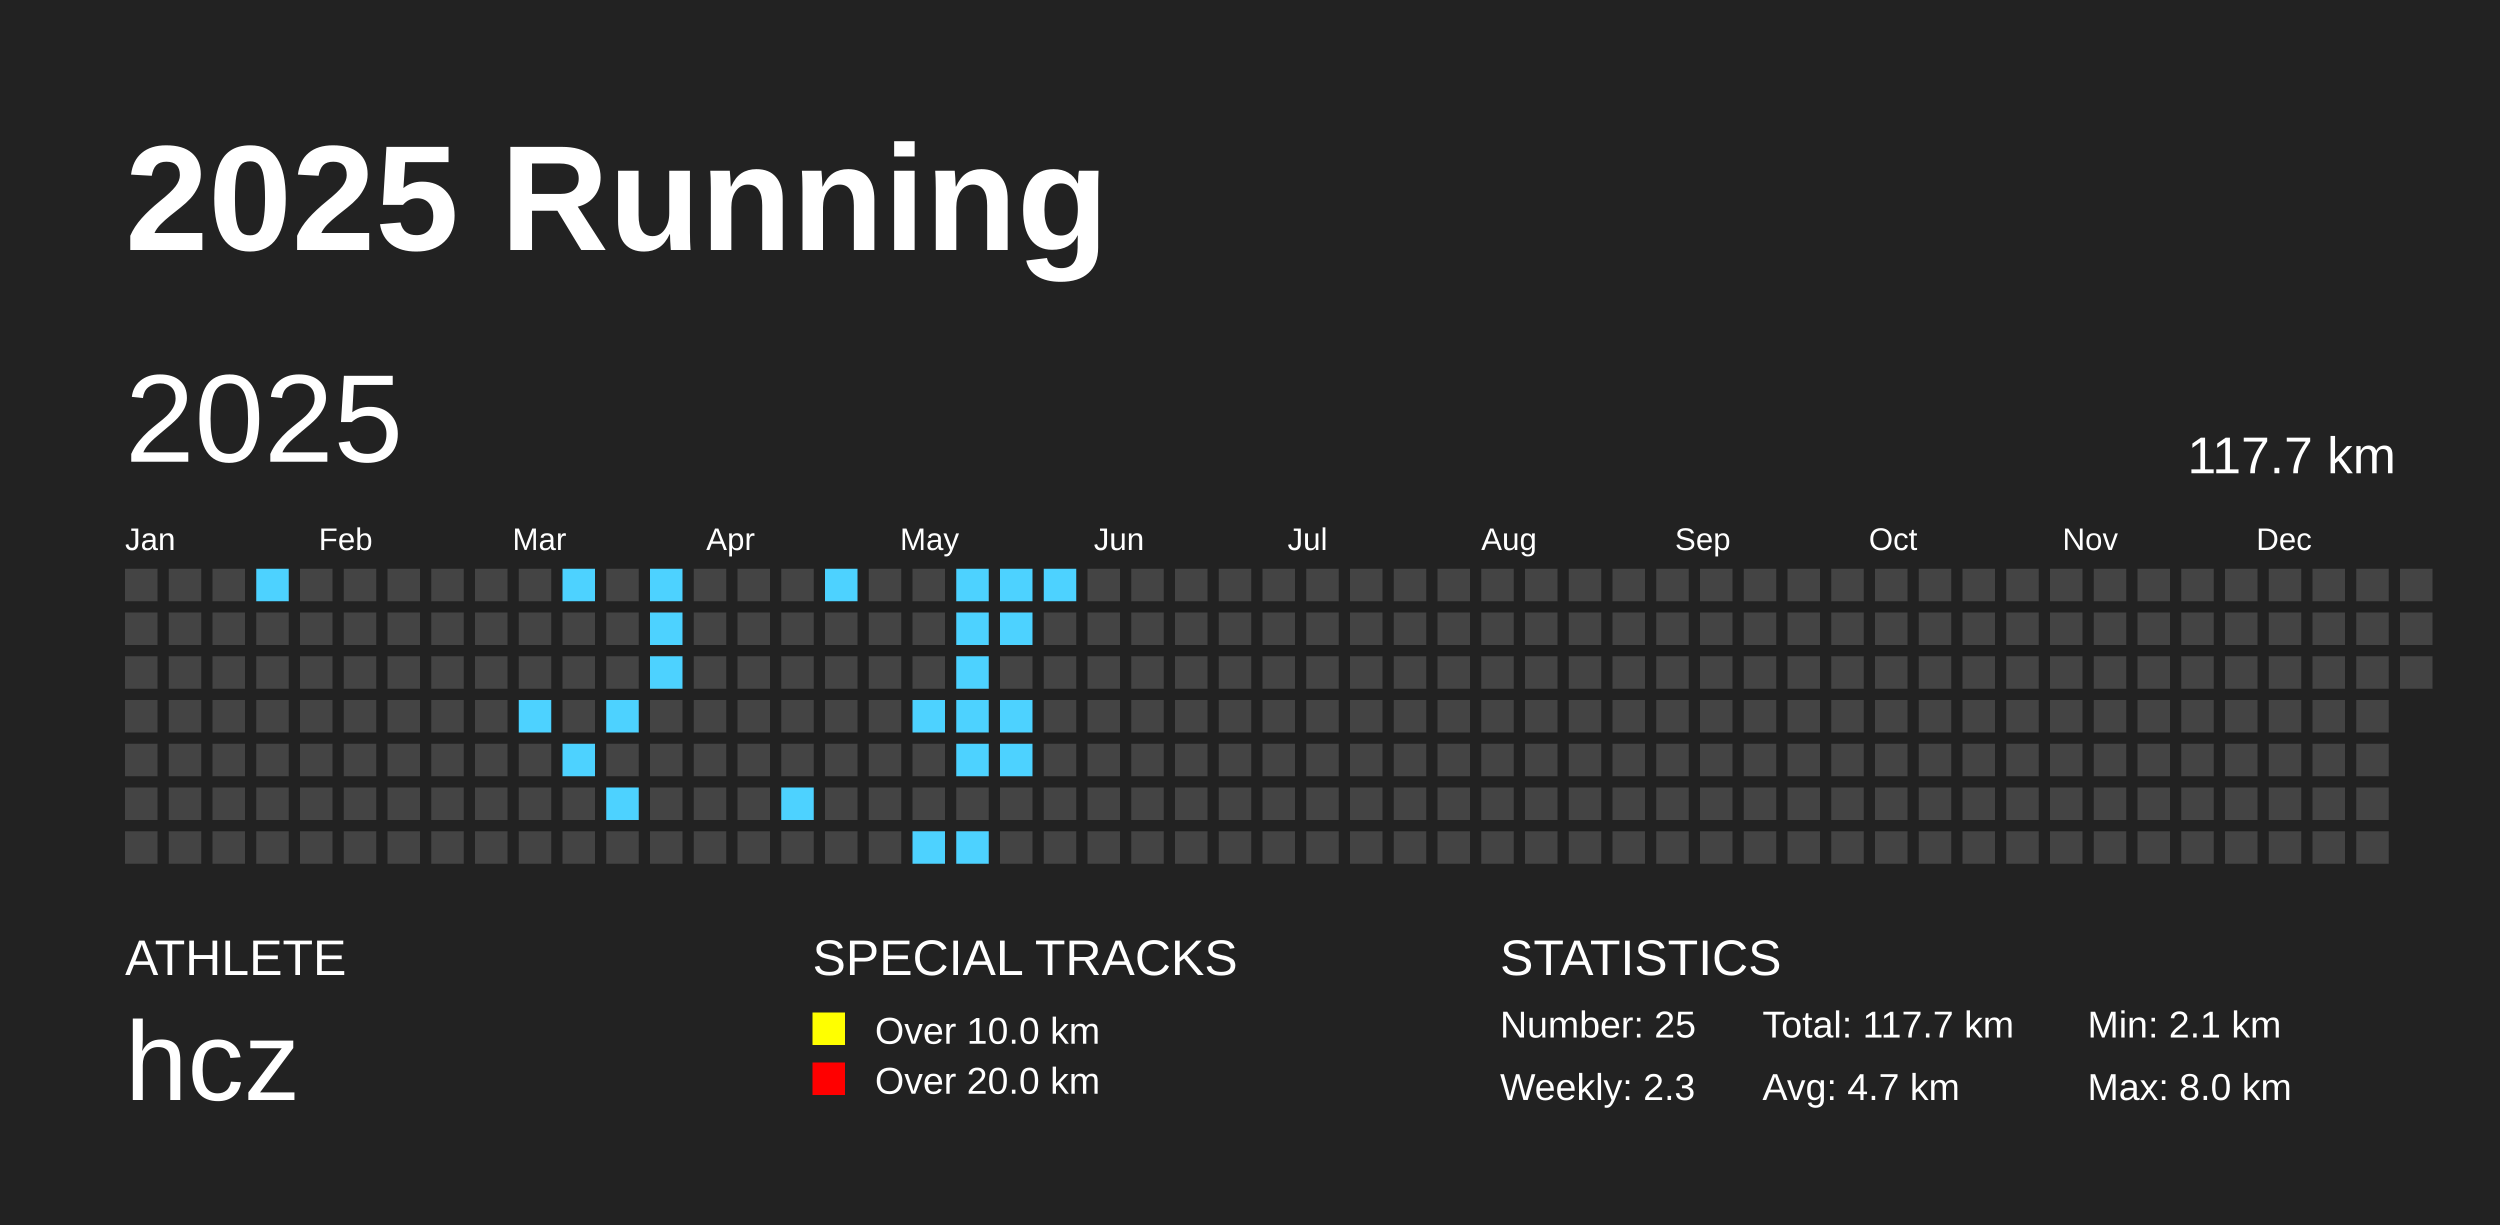
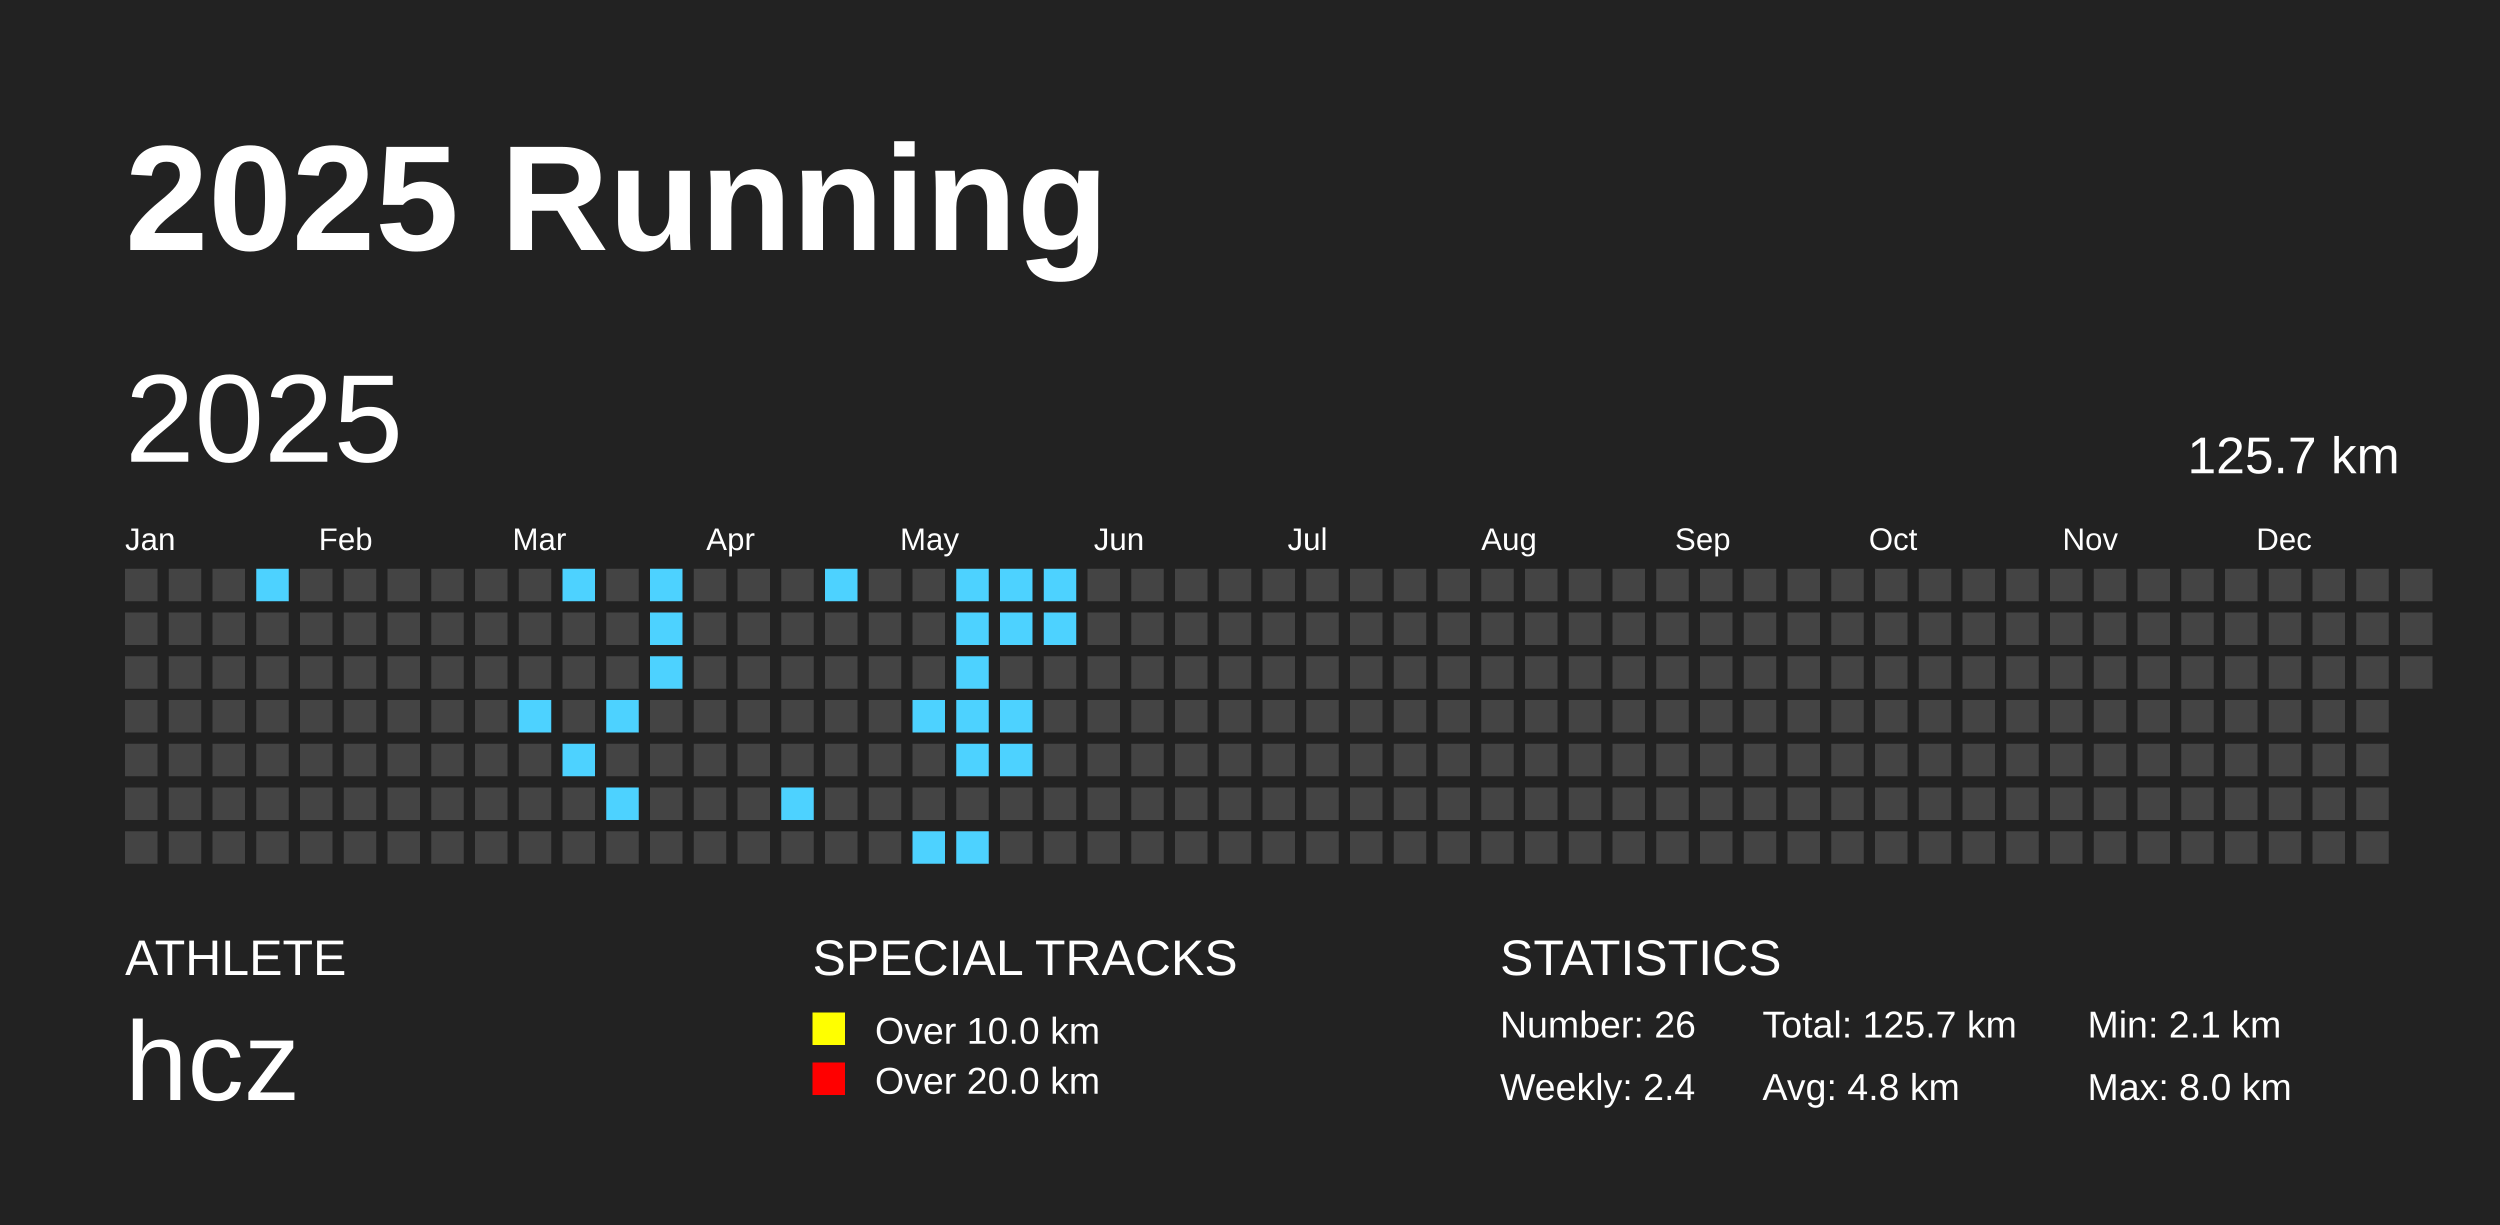
<svg xmlns="http://www.w3.org/2000/svg" baseProfile="full" height="98mm" version="1.1" viewBox="0,0,200,98" width="200mm">
  <defs />
  <rect fill="#222222" height="98" width="200" x="0" y="0" />
  <text fill="#FFFFFF" style="font-size:12px; font-family:Arial; font-weight:bold;" x="10" y="20">2025 Running</text>
  <text fill="#FFFFFF" style="font-size:4px; font-family:Arial" x="10" y="78">ATHLETE</text>
  <text fill="#FFFFFF" style="font-size:9px; font-family:Arial" x="10" y="88">hcz</text>
  <text fill="#FFFFFF" style="font-size:4px; font-family:Arial" x="65" y="78">SPECIAL TRACKS</text>
  <rect fill="yellow" height="2.6" width="2.6" x="65" y="81" />
  <text fill="#FFFFFF" style="font-size:3px; font-family:Arial" x="70" y="83.5">Over 10.0 km</text>
  <rect fill="red" height="2.6" width="2.6" x="65" y="85" />
  <text fill="#FFFFFF" style="font-size:3px; font-family:Arial" x="70" y="87.5">Over 20.0 km</text>
  <text fill="#FFFFFF" style="font-size:4px; font-family:Arial" x="120" y="78">STATISTICS</text>
-   <text fill="#FFFFFF" style="font-size:3px; font-family:Arial" x="120" y="83">Number: 25</text>
-   <text fill="#FFFFFF" style="font-size:3px; font-family:Arial" x="120" y="88">Weekly: 2.3</text>
-   <text fill="#FFFFFF" style="font-size:3px; font-family:Arial" x="141" y="83">Total: 117.7 km</text>
-   <text fill="#FFFFFF" style="font-size:3px; font-family:Arial" x="141" y="88">Avg: 4.7 km</text>
+   <text fill="#FFFFFF" style="font-size:3px; font-family:Arial" x="120" y="83">Number: 26</text>
+   <text fill="#FFFFFF" style="font-size:3px; font-family:Arial" x="120" y="88">Weekly: 2.4</text>
+   <text fill="#FFFFFF" style="font-size:3px; font-family:Arial" x="141" y="83">Total: 125.7 km</text>
+   <text fill="#FFFFFF" style="font-size:3px; font-family:Arial" x="141" y="88">Avg: 4.8 km</text>
  <text fill="#FFFFFF" style="font-size:3px; font-family:Arial" x="167" y="83">Min: 2.1 km</text>
  <text fill="#FFFFFF" style="font-size:3px; font-family:Arial" x="167" y="88">Max: 8.0 km</text>
  <text dominant-baseline="hanging" fill="#FFFFFF" style="font-size:10.0px; font-family:Arial;" x="10" y="30">2025</text>
-   <text dominant-baseline="hanging" fill="#FFFFFF" style="font-size:4.125px; font-family:Arial;" x="175" y="35">117.7 km</text>
+   <text dominant-baseline="hanging" fill="#FFFFFF" style="font-size:4.125px; font-family:Arial;" x="175" y="35">125.7 km</text>
  <text fill="#FFFFFF" style="font-size:2.5px; font-family:Arial" x="10.0" y="44">Jan</text>
  <text fill="#FFFFFF" style="font-size:2.5px; font-family:Arial" x="25.5" y="44">Feb</text>
  <text fill="#FFFFFF" style="font-size:2.5px; font-family:Arial" x="41.0" y="44">Mar</text>
  <text fill="#FFFFFF" style="font-size:2.5px; font-family:Arial" x="56.5" y="44">Apr</text>
  <text fill="#FFFFFF" style="font-size:2.5px; font-family:Arial" x="72.0" y="44">May</text>
  <text fill="#FFFFFF" style="font-size:2.5px; font-family:Arial" x="87.5" y="44">Jun</text>
  <text fill="#FFFFFF" style="font-size:2.5px; font-family:Arial" x="103.0" y="44">Jul</text>
  <text fill="#FFFFFF" style="font-size:2.5px; font-family:Arial" x="118.5" y="44">Aug</text>
  <text fill="#FFFFFF" style="font-size:2.5px; font-family:Arial" x="134.0" y="44">Sep</text>
  <text fill="#FFFFFF" style="font-size:2.5px; font-family:Arial" x="149.5" y="44">Oct</text>
  <text fill="#FFFFFF" style="font-size:2.5px; font-family:Arial" x="165.0" y="44">Nov</text>
  <text fill="#FFFFFF" style="font-size:2.5px; font-family:Arial" x="180.5" y="44">Dec</text>
  <rect fill="#444444" height="2.6" width="2.6" x="10.0" y="45.5" />
  <rect fill="#444444" height="2.6" width="2.6" x="10.0" y="49.0" />
  <rect fill="#444444" height="2.6" width="2.6" x="10.0" y="52.5" />
  <rect fill="#444444" height="2.6" width="2.6" x="10.0" y="56.0" />
  <rect fill="#444444" height="2.6" width="2.6" x="10.0" y="59.5" />
  <rect fill="#444444" height="2.6" width="2.6" x="10.0" y="63.0" />
  <rect fill="#444444" height="2.6" width="2.6" x="10.0" y="66.5" />
  <rect fill="#444444" height="2.6" width="2.6" x="13.5" y="45.5" />
  <rect fill="#444444" height="2.6" width="2.6" x="13.5" y="49.0" />
  <rect fill="#444444" height="2.6" width="2.6" x="13.5" y="52.5" />
  <rect fill="#444444" height="2.6" width="2.6" x="13.5" y="56.0" />
  <rect fill="#444444" height="2.6" width="2.6" x="13.5" y="59.5" />
  <rect fill="#444444" height="2.6" width="2.6" x="13.5" y="63.0" />
  <rect fill="#444444" height="2.6" width="2.6" x="13.5" y="66.5" />
  <rect fill="#444444" height="2.6" width="2.6" x="17.0" y="45.5" />
  <rect fill="#444444" height="2.6" width="2.6" x="17.0" y="49.0" />
  <rect fill="#444444" height="2.6" width="2.6" x="17.0" y="52.5" />
  <rect fill="#444444" height="2.6" width="2.6" x="17.0" y="56.0" />
  <rect fill="#444444" height="2.6" width="2.6" x="17.0" y="59.5" />
  <rect fill="#444444" height="2.6" width="2.6" x="17.0" y="63.0" />
  <rect fill="#444444" height="2.6" width="2.6" x="17.0" y="66.5" />
  <rect fill="#4DD2FF" height="2.6" width="2.6" x="20.5" y="45.5" />
  <rect fill="#444444" height="2.6" width="2.6" x="20.5" y="49.0" />
  <rect fill="#444444" height="2.6" width="2.6" x="20.5" y="52.5" />
  <rect fill="#444444" height="2.6" width="2.6" x="20.5" y="56.0" />
  <rect fill="#444444" height="2.6" width="2.6" x="20.5" y="59.5" />
  <rect fill="#444444" height="2.6" width="2.6" x="20.5" y="63.0" />
  <rect fill="#444444" height="2.6" width="2.6" x="20.5" y="66.5" />
  <rect fill="#444444" height="2.6" width="2.6" x="24.0" y="45.5" />
  <rect fill="#444444" height="2.6" width="2.6" x="24.0" y="49.0" />
  <rect fill="#444444" height="2.6" width="2.6" x="24.0" y="52.5" />
  <rect fill="#444444" height="2.6" width="2.6" x="24.0" y="56.0" />
  <rect fill="#444444" height="2.6" width="2.6" x="24.0" y="59.5" />
  <rect fill="#444444" height="2.6" width="2.6" x="24.0" y="63.0" />
  <rect fill="#444444" height="2.6" width="2.6" x="24.0" y="66.5" />
  <rect fill="#444444" height="2.6" width="2.6" x="27.5" y="45.5" />
  <rect fill="#444444" height="2.6" width="2.6" x="27.5" y="49.0" />
  <rect fill="#444444" height="2.6" width="2.6" x="27.5" y="52.5" />
  <rect fill="#444444" height="2.6" width="2.6" x="27.5" y="56.0" />
  <rect fill="#444444" height="2.6" width="2.6" x="27.5" y="59.5" />
  <rect fill="#444444" height="2.6" width="2.6" x="27.5" y="63.0" />
  <rect fill="#444444" height="2.6" width="2.6" x="27.5" y="66.5" />
  <rect fill="#444444" height="2.6" width="2.6" x="31.0" y="45.5" />
  <rect fill="#444444" height="2.6" width="2.6" x="31.0" y="49.0" />
  <rect fill="#444444" height="2.6" width="2.6" x="31.0" y="52.5" />
  <rect fill="#444444" height="2.6" width="2.6" x="31.0" y="56.0" />
  <rect fill="#444444" height="2.6" width="2.6" x="31.0" y="59.5" />
  <rect fill="#444444" height="2.6" width="2.6" x="31.0" y="63.0" />
  <rect fill="#444444" height="2.6" width="2.6" x="31.0" y="66.5" />
  <rect fill="#444444" height="2.6" width="2.6" x="34.5" y="45.5" />
  <rect fill="#444444" height="2.6" width="2.6" x="34.5" y="49.0" />
  <rect fill="#444444" height="2.6" width="2.6" x="34.5" y="52.5" />
  <rect fill="#444444" height="2.6" width="2.6" x="34.5" y="56.0" />
  <rect fill="#444444" height="2.6" width="2.6" x="34.5" y="59.5" />
  <rect fill="#444444" height="2.6" width="2.6" x="34.5" y="63.0" />
  <rect fill="#444444" height="2.6" width="2.6" x="34.5" y="66.5" />
  <rect fill="#444444" height="2.6" width="2.6" x="38.0" y="45.5" />
  <rect fill="#444444" height="2.6" width="2.6" x="38.0" y="49.0" />
  <rect fill="#444444" height="2.6" width="2.6" x="38.0" y="52.5" />
  <rect fill="#444444" height="2.6" width="2.6" x="38.0" y="56.0" />
  <rect fill="#444444" height="2.6" width="2.6" x="38.0" y="59.5" />
  <rect fill="#444444" height="2.6" width="2.6" x="38.0" y="63.0" />
  <rect fill="#444444" height="2.6" width="2.6" x="38.0" y="66.5" />
  <rect fill="#444444" height="2.6" width="2.6" x="41.5" y="45.5" />
  <rect fill="#444444" height="2.6" width="2.6" x="41.5" y="49.0" />
  <rect fill="#444444" height="2.6" width="2.6" x="41.5" y="52.5" />
  <rect fill="#4DD2FF" height="2.6" width="2.6" x="41.5" y="56.0" />
  <rect fill="#444444" height="2.6" width="2.6" x="41.5" y="59.5" />
  <rect fill="#444444" height="2.6" width="2.6" x="41.5" y="63.0" />
  <rect fill="#444444" height="2.6" width="2.6" x="41.5" y="66.5" />
  <rect fill="#4DD2FF" height="2.6" width="2.6" x="45.0" y="45.5" />
  <rect fill="#444444" height="2.6" width="2.6" x="45.0" y="49.0" />
  <rect fill="#444444" height="2.6" width="2.6" x="45.0" y="52.5" />
  <rect fill="#444444" height="2.6" width="2.6" x="45.0" y="56.0" />
  <rect fill="#4DD2FF" height="2.6" width="2.6" x="45.0" y="59.5" />
  <rect fill="#444444" height="2.6" width="2.6" x="45.0" y="63.0" />
  <rect fill="#444444" height="2.6" width="2.6" x="45.0" y="66.5" />
  <rect fill="#444444" height="2.6" width="2.6" x="48.5" y="45.5" />
  <rect fill="#444444" height="2.6" width="2.6" x="48.5" y="49.0" />
  <rect fill="#444444" height="2.6" width="2.6" x="48.5" y="52.5" />
  <rect fill="#4DD2FF" height="2.6" width="2.6" x="48.5" y="56.0" />
  <rect fill="#444444" height="2.6" width="2.6" x="48.5" y="59.5" />
  <rect fill="#4DD2FF" height="2.6" width="2.6" x="48.5" y="63.0" />
  <rect fill="#444444" height="2.6" width="2.6" x="48.5" y="66.5" />
  <rect fill="#4DD2FF" height="2.6" width="2.6" x="52.0" y="45.5" />
  <rect fill="#4DD2FF" height="2.6" width="2.6" x="52.0" y="49.0" />
  <rect fill="#4DD2FF" height="2.6" width="2.6" x="52.0" y="52.5" />
  <rect fill="#444444" height="2.6" width="2.6" x="52.0" y="56.0" />
  <rect fill="#444444" height="2.6" width="2.6" x="52.0" y="59.5" />
  <rect fill="#444444" height="2.6" width="2.6" x="52.0" y="63.0" />
  <rect fill="#444444" height="2.6" width="2.6" x="52.0" y="66.5" />
  <rect fill="#444444" height="2.6" width="2.6" x="55.5" y="45.5" />
  <rect fill="#444444" height="2.6" width="2.6" x="55.5" y="49.0" />
  <rect fill="#444444" height="2.6" width="2.6" x="55.5" y="52.5" />
  <rect fill="#444444" height="2.6" width="2.6" x="55.5" y="56.0" />
  <rect fill="#444444" height="2.6" width="2.6" x="55.5" y="59.5" />
  <rect fill="#444444" height="2.6" width="2.6" x="55.5" y="63.0" />
  <rect fill="#444444" height="2.6" width="2.6" x="55.5" y="66.5" />
  <rect fill="#444444" height="2.6" width="2.6" x="59.0" y="45.5" />
  <rect fill="#444444" height="2.6" width="2.6" x="59.0" y="49.0" />
  <rect fill="#444444" height="2.6" width="2.6" x="59.0" y="52.5" />
  <rect fill="#444444" height="2.6" width="2.6" x="59.0" y="56.0" />
  <rect fill="#444444" height="2.6" width="2.6" x="59.0" y="59.5" />
  <rect fill="#444444" height="2.6" width="2.6" x="59.0" y="63.0" />
  <rect fill="#444444" height="2.6" width="2.6" x="59.0" y="66.5" />
  <rect fill="#444444" height="2.6" width="2.6" x="62.5" y="45.5" />
  <rect fill="#444444" height="2.6" width="2.6" x="62.5" y="49.0" />
  <rect fill="#444444" height="2.6" width="2.6" x="62.5" y="52.5" />
  <rect fill="#444444" height="2.6" width="2.6" x="62.5" y="56.0" />
  <rect fill="#444444" height="2.6" width="2.6" x="62.5" y="59.5" />
  <rect fill="#4DD2FF" height="2.6" width="2.6" x="62.5" y="63.0" />
  <rect fill="#444444" height="2.6" width="2.6" x="62.5" y="66.5" />
  <rect fill="#4DD2FF" height="2.6" width="2.6" x="66.0" y="45.5" />
  <rect fill="#444444" height="2.6" width="2.6" x="66.0" y="49.0" />
  <rect fill="#444444" height="2.6" width="2.6" x="66.0" y="52.5" />
  <rect fill="#444444" height="2.6" width="2.6" x="66.0" y="56.0" />
  <rect fill="#444444" height="2.6" width="2.6" x="66.0" y="59.5" />
  <rect fill="#444444" height="2.6" width="2.6" x="66.0" y="63.0" />
  <rect fill="#444444" height="2.6" width="2.6" x="66.0" y="66.5" />
  <rect fill="#444444" height="2.6" width="2.6" x="69.5" y="45.5" />
  <rect fill="#444444" height="2.6" width="2.6" x="69.5" y="49.0" />
  <rect fill="#444444" height="2.6" width="2.6" x="69.5" y="52.5" />
  <rect fill="#444444" height="2.6" width="2.6" x="69.5" y="56.0" />
  <rect fill="#444444" height="2.6" width="2.6" x="69.5" y="59.5" />
  <rect fill="#444444" height="2.6" width="2.6" x="69.5" y="63.0" />
  <rect fill="#444444" height="2.6" width="2.6" x="69.5" y="66.5" />
  <rect fill="#444444" height="2.6" width="2.6" x="73.0" y="45.5" />
  <rect fill="#444444" height="2.6" width="2.6" x="73.0" y="49.0" />
  <rect fill="#444444" height="2.6" width="2.6" x="73.0" y="52.5" />
  <rect fill="#4DD2FF" height="2.6" width="2.6" x="73.0" y="56.0" />
  <rect fill="#444444" height="2.6" width="2.6" x="73.0" y="59.5" />
  <rect fill="#444444" height="2.6" width="2.6" x="73.0" y="63.0" />
  <rect fill="#4DD2FF" height="2.6" width="2.6" x="73.0" y="66.5" />
  <rect fill="#4DD2FF" height="2.6" width="2.6" x="76.5" y="45.5" />
  <rect fill="#4DD2FF" height="2.6" width="2.6" x="76.5" y="49.0" />
  <rect fill="#4DD2FF" height="2.6" width="2.6" x="76.5" y="52.5" />
  <rect fill="#4DD2FF" height="2.6" width="2.6" x="76.5" y="56.0" />
  <rect fill="#4DD2FF" height="2.6" width="2.6" x="76.5" y="59.5" />
  <rect fill="#444444" height="2.6" width="2.6" x="76.5" y="63.0" />
  <rect fill="#4DD2FF" height="2.6" width="2.6" x="76.5" y="66.5" />
  <rect fill="#4DD2FF" height="2.6" width="2.6" x="80.0" y="45.5" />
  <rect fill="#4DD2FF" height="2.6" width="2.6" x="80.0" y="49.0" />
  <rect fill="#444444" height="2.6" width="2.6" x="80.0" y="52.5" />
  <rect fill="#4DD2FF" height="2.6" width="2.6" x="80.0" y="56.0" />
  <rect fill="#4DD2FF" height="2.6" width="2.6" x="80.0" y="59.5" />
  <rect fill="#444444" height="2.6" width="2.6" x="80.0" y="63.0" />
  <rect fill="#444444" height="2.6" width="2.6" x="80.0" y="66.5" />
  <rect fill="#4DD2FF" height="2.6" width="2.6" x="83.5" y="45.5" />
-   <rect fill="#444444" height="2.6" width="2.6" x="83.5" y="49.0" />
+   <rect fill="#4DD2FF" height="2.6" width="2.6" x="83.5" y="49.0" />
  <rect fill="#444444" height="2.6" width="2.6" x="83.5" y="52.5" />
  <rect fill="#444444" height="2.6" width="2.6" x="83.5" y="56.0" />
  <rect fill="#444444" height="2.6" width="2.6" x="83.5" y="59.5" />
  <rect fill="#444444" height="2.6" width="2.6" x="83.5" y="63.0" />
  <rect fill="#444444" height="2.6" width="2.6" x="83.5" y="66.5" />
  <rect fill="#444444" height="2.6" width="2.6" x="87.0" y="45.5" />
  <rect fill="#444444" height="2.6" width="2.6" x="87.0" y="49.0" />
  <rect fill="#444444" height="2.6" width="2.6" x="87.0" y="52.5" />
  <rect fill="#444444" height="2.6" width="2.6" x="87.0" y="56.0" />
  <rect fill="#444444" height="2.6" width="2.6" x="87.0" y="59.5" />
  <rect fill="#444444" height="2.6" width="2.6" x="87.0" y="63.0" />
  <rect fill="#444444" height="2.6" width="2.6" x="87.0" y="66.5" />
  <rect fill="#444444" height="2.6" width="2.6" x="90.5" y="45.5" />
  <rect fill="#444444" height="2.6" width="2.6" x="90.5" y="49.0" />
  <rect fill="#444444" height="2.6" width="2.6" x="90.5" y="52.5" />
  <rect fill="#444444" height="2.6" width="2.6" x="90.5" y="56.0" />
  <rect fill="#444444" height="2.6" width="2.6" x="90.5" y="59.5" />
  <rect fill="#444444" height="2.6" width="2.6" x="90.5" y="63.0" />
  <rect fill="#444444" height="2.6" width="2.6" x="90.5" y="66.5" />
  <rect fill="#444444" height="2.6" width="2.6" x="94.0" y="45.5" />
  <rect fill="#444444" height="2.6" width="2.6" x="94.0" y="49.0" />
  <rect fill="#444444" height="2.6" width="2.6" x="94.0" y="52.5" />
  <rect fill="#444444" height="2.6" width="2.6" x="94.0" y="56.0" />
  <rect fill="#444444" height="2.6" width="2.6" x="94.0" y="59.5" />
  <rect fill="#444444" height="2.6" width="2.6" x="94.0" y="63.0" />
  <rect fill="#444444" height="2.6" width="2.6" x="94.0" y="66.5" />
  <rect fill="#444444" height="2.6" width="2.6" x="97.5" y="45.5" />
  <rect fill="#444444" height="2.6" width="2.6" x="97.5" y="49.0" />
  <rect fill="#444444" height="2.6" width="2.6" x="97.5" y="52.5" />
  <rect fill="#444444" height="2.6" width="2.6" x="97.5" y="56.0" />
  <rect fill="#444444" height="2.6" width="2.6" x="97.5" y="59.5" />
  <rect fill="#444444" height="2.6" width="2.6" x="97.5" y="63.0" />
  <rect fill="#444444" height="2.6" width="2.6" x="97.5" y="66.5" />
  <rect fill="#444444" height="2.6" width="2.6" x="101.0" y="45.5" />
  <rect fill="#444444" height="2.6" width="2.6" x="101.0" y="49.0" />
  <rect fill="#444444" height="2.6" width="2.6" x="101.0" y="52.5" />
  <rect fill="#444444" height="2.6" width="2.6" x="101.0" y="56.0" />
  <rect fill="#444444" height="2.6" width="2.6" x="101.0" y="59.5" />
  <rect fill="#444444" height="2.6" width="2.6" x="101.0" y="63.0" />
  <rect fill="#444444" height="2.6" width="2.6" x="101.0" y="66.5" />
  <rect fill="#444444" height="2.6" width="2.6" x="104.5" y="45.5" />
  <rect fill="#444444" height="2.6" width="2.6" x="104.5" y="49.0" />
  <rect fill="#444444" height="2.6" width="2.6" x="104.5" y="52.5" />
  <rect fill="#444444" height="2.6" width="2.6" x="104.5" y="56.0" />
  <rect fill="#444444" height="2.6" width="2.6" x="104.5" y="59.5" />
  <rect fill="#444444" height="2.6" width="2.6" x="104.5" y="63.0" />
  <rect fill="#444444" height="2.6" width="2.6" x="104.5" y="66.5" />
  <rect fill="#444444" height="2.6" width="2.6" x="108.0" y="45.5" />
  <rect fill="#444444" height="2.6" width="2.6" x="108.0" y="49.0" />
  <rect fill="#444444" height="2.6" width="2.6" x="108.0" y="52.5" />
  <rect fill="#444444" height="2.6" width="2.6" x="108.0" y="56.0" />
  <rect fill="#444444" height="2.6" width="2.6" x="108.0" y="59.5" />
  <rect fill="#444444" height="2.6" width="2.6" x="108.0" y="63.0" />
  <rect fill="#444444" height="2.6" width="2.6" x="108.0" y="66.5" />
  <rect fill="#444444" height="2.6" width="2.6" x="111.5" y="45.5" />
  <rect fill="#444444" height="2.6" width="2.6" x="111.5" y="49.0" />
  <rect fill="#444444" height="2.6" width="2.6" x="111.5" y="52.5" />
  <rect fill="#444444" height="2.6" width="2.6" x="111.5" y="56.0" />
  <rect fill="#444444" height="2.6" width="2.6" x="111.5" y="59.5" />
  <rect fill="#444444" height="2.6" width="2.6" x="111.5" y="63.0" />
  <rect fill="#444444" height="2.6" width="2.6" x="111.5" y="66.5" />
  <rect fill="#444444" height="2.6" width="2.6" x="115.0" y="45.5" />
  <rect fill="#444444" height="2.6" width="2.6" x="115.0" y="49.0" />
  <rect fill="#444444" height="2.6" width="2.6" x="115.0" y="52.5" />
  <rect fill="#444444" height="2.6" width="2.6" x="115.0" y="56.0" />
  <rect fill="#444444" height="2.6" width="2.6" x="115.0" y="59.5" />
  <rect fill="#444444" height="2.6" width="2.6" x="115.0" y="63.0" />
  <rect fill="#444444" height="2.6" width="2.6" x="115.0" y="66.5" />
  <rect fill="#444444" height="2.6" width="2.6" x="118.5" y="45.5" />
  <rect fill="#444444" height="2.6" width="2.6" x="118.5" y="49.0" />
  <rect fill="#444444" height="2.6" width="2.6" x="118.5" y="52.5" />
  <rect fill="#444444" height="2.6" width="2.6" x="118.5" y="56.0" />
  <rect fill="#444444" height="2.6" width="2.6" x="118.5" y="59.5" />
  <rect fill="#444444" height="2.6" width="2.6" x="118.5" y="63.0" />
  <rect fill="#444444" height="2.6" width="2.6" x="118.5" y="66.5" />
  <rect fill="#444444" height="2.6" width="2.6" x="122.0" y="45.5" />
  <rect fill="#444444" height="2.6" width="2.6" x="122.0" y="49.0" />
  <rect fill="#444444" height="2.6" width="2.6" x="122.0" y="52.5" />
  <rect fill="#444444" height="2.6" width="2.6" x="122.0" y="56.0" />
  <rect fill="#444444" height="2.6" width="2.6" x="122.0" y="59.5" />
  <rect fill="#444444" height="2.6" width="2.6" x="122.0" y="63.0" />
  <rect fill="#444444" height="2.6" width="2.6" x="122.0" y="66.5" />
  <rect fill="#444444" height="2.6" width="2.6" x="125.5" y="45.5" />
  <rect fill="#444444" height="2.6" width="2.6" x="125.5" y="49.0" />
  <rect fill="#444444" height="2.6" width="2.6" x="125.5" y="52.5" />
  <rect fill="#444444" height="2.6" width="2.6" x="125.5" y="56.0" />
  <rect fill="#444444" height="2.6" width="2.6" x="125.5" y="59.5" />
  <rect fill="#444444" height="2.6" width="2.6" x="125.5" y="63.0" />
  <rect fill="#444444" height="2.6" width="2.6" x="125.5" y="66.5" />
  <rect fill="#444444" height="2.6" width="2.6" x="129.0" y="45.5" />
  <rect fill="#444444" height="2.6" width="2.6" x="129.0" y="49.0" />
  <rect fill="#444444" height="2.6" width="2.6" x="129.0" y="52.5" />
  <rect fill="#444444" height="2.6" width="2.6" x="129.0" y="56.0" />
  <rect fill="#444444" height="2.6" width="2.6" x="129.0" y="59.5" />
  <rect fill="#444444" height="2.6" width="2.6" x="129.0" y="63.0" />
  <rect fill="#444444" height="2.6" width="2.6" x="129.0" y="66.5" />
  <rect fill="#444444" height="2.6" width="2.6" x="132.5" y="45.5" />
  <rect fill="#444444" height="2.6" width="2.6" x="132.5" y="49.0" />
  <rect fill="#444444" height="2.6" width="2.6" x="132.5" y="52.5" />
  <rect fill="#444444" height="2.6" width="2.6" x="132.5" y="56.0" />
  <rect fill="#444444" height="2.6" width="2.6" x="132.5" y="59.5" />
  <rect fill="#444444" height="2.6" width="2.6" x="132.5" y="63.0" />
  <rect fill="#444444" height="2.6" width="2.6" x="132.5" y="66.5" />
  <rect fill="#444444" height="2.6" width="2.6" x="136.0" y="45.5" />
  <rect fill="#444444" height="2.6" width="2.6" x="136.0" y="49.0" />
  <rect fill="#444444" height="2.6" width="2.6" x="136.0" y="52.5" />
  <rect fill="#444444" height="2.6" width="2.6" x="136.0" y="56.0" />
  <rect fill="#444444" height="2.6" width="2.6" x="136.0" y="59.5" />
  <rect fill="#444444" height="2.6" width="2.6" x="136.0" y="63.0" />
  <rect fill="#444444" height="2.6" width="2.6" x="136.0" y="66.5" />
  <rect fill="#444444" height="2.6" width="2.6" x="139.5" y="45.5" />
  <rect fill="#444444" height="2.6" width="2.6" x="139.5" y="49.0" />
  <rect fill="#444444" height="2.6" width="2.6" x="139.5" y="52.5" />
  <rect fill="#444444" height="2.6" width="2.6" x="139.5" y="56.0" />
  <rect fill="#444444" height="2.6" width="2.6" x="139.5" y="59.5" />
  <rect fill="#444444" height="2.6" width="2.6" x="139.5" y="63.0" />
  <rect fill="#444444" height="2.6" width="2.6" x="139.5" y="66.5" />
  <rect fill="#444444" height="2.6" width="2.6" x="143.0" y="45.5" />
  <rect fill="#444444" height="2.6" width="2.6" x="143.0" y="49.0" />
  <rect fill="#444444" height="2.6" width="2.6" x="143.0" y="52.5" />
  <rect fill="#444444" height="2.6" width="2.6" x="143.0" y="56.0" />
  <rect fill="#444444" height="2.6" width="2.6" x="143.0" y="59.5" />
  <rect fill="#444444" height="2.6" width="2.6" x="143.0" y="63.0" />
  <rect fill="#444444" height="2.6" width="2.6" x="143.0" y="66.5" />
  <rect fill="#444444" height="2.6" width="2.6" x="146.5" y="45.5" />
  <rect fill="#444444" height="2.6" width="2.6" x="146.5" y="49.0" />
  <rect fill="#444444" height="2.6" width="2.6" x="146.5" y="52.5" />
  <rect fill="#444444" height="2.6" width="2.6" x="146.5" y="56.0" />
  <rect fill="#444444" height="2.6" width="2.6" x="146.5" y="59.5" />
  <rect fill="#444444" height="2.6" width="2.6" x="146.5" y="63.0" />
  <rect fill="#444444" height="2.6" width="2.6" x="146.5" y="66.5" />
  <rect fill="#444444" height="2.6" width="2.6" x="150.0" y="45.5" />
  <rect fill="#444444" height="2.6" width="2.6" x="150.0" y="49.0" />
  <rect fill="#444444" height="2.6" width="2.6" x="150.0" y="52.5" />
  <rect fill="#444444" height="2.6" width="2.6" x="150.0" y="56.0" />
  <rect fill="#444444" height="2.6" width="2.6" x="150.0" y="59.5" />
  <rect fill="#444444" height="2.6" width="2.6" x="150.0" y="63.0" />
  <rect fill="#444444" height="2.6" width="2.6" x="150.0" y="66.5" />
  <rect fill="#444444" height="2.6" width="2.6" x="153.5" y="45.5" />
  <rect fill="#444444" height="2.6" width="2.6" x="153.5" y="49.0" />
  <rect fill="#444444" height="2.6" width="2.6" x="153.5" y="52.5" />
  <rect fill="#444444" height="2.6" width="2.6" x="153.5" y="56.0" />
  <rect fill="#444444" height="2.6" width="2.6" x="153.5" y="59.5" />
  <rect fill="#444444" height="2.6" width="2.6" x="153.5" y="63.0" />
  <rect fill="#444444" height="2.6" width="2.6" x="153.5" y="66.5" />
  <rect fill="#444444" height="2.6" width="2.6" x="157.0" y="45.5" />
  <rect fill="#444444" height="2.6" width="2.6" x="157.0" y="49.0" />
  <rect fill="#444444" height="2.6" width="2.6" x="157.0" y="52.5" />
  <rect fill="#444444" height="2.6" width="2.6" x="157.0" y="56.0" />
  <rect fill="#444444" height="2.6" width="2.6" x="157.0" y="59.5" />
  <rect fill="#444444" height="2.6" width="2.6" x="157.0" y="63.0" />
  <rect fill="#444444" height="2.6" width="2.6" x="157.0" y="66.5" />
  <rect fill="#444444" height="2.6" width="2.6" x="160.5" y="45.5" />
  <rect fill="#444444" height="2.6" width="2.6" x="160.5" y="49.0" />
  <rect fill="#444444" height="2.6" width="2.6" x="160.5" y="52.5" />
  <rect fill="#444444" height="2.6" width="2.6" x="160.5" y="56.0" />
  <rect fill="#444444" height="2.6" width="2.6" x="160.5" y="59.5" />
  <rect fill="#444444" height="2.6" width="2.6" x="160.5" y="63.0" />
  <rect fill="#444444" height="2.6" width="2.6" x="160.5" y="66.5" />
  <rect fill="#444444" height="2.6" width="2.6" x="164.0" y="45.5" />
  <rect fill="#444444" height="2.6" width="2.6" x="164.0" y="49.0" />
  <rect fill="#444444" height="2.6" width="2.6" x="164.0" y="52.5" />
  <rect fill="#444444" height="2.6" width="2.6" x="164.0" y="56.0" />
  <rect fill="#444444" height="2.6" width="2.6" x="164.0" y="59.5" />
  <rect fill="#444444" height="2.6" width="2.6" x="164.0" y="63.0" />
  <rect fill="#444444" height="2.6" width="2.6" x="164.0" y="66.5" />
  <rect fill="#444444" height="2.6" width="2.6" x="167.5" y="45.5" />
  <rect fill="#444444" height="2.6" width="2.6" x="167.5" y="49.0" />
  <rect fill="#444444" height="2.6" width="2.6" x="167.5" y="52.5" />
  <rect fill="#444444" height="2.6" width="2.6" x="167.5" y="56.0" />
  <rect fill="#444444" height="2.6" width="2.6" x="167.5" y="59.5" />
  <rect fill="#444444" height="2.6" width="2.6" x="167.5" y="63.0" />
  <rect fill="#444444" height="2.6" width="2.6" x="167.5" y="66.5" />
  <rect fill="#444444" height="2.6" width="2.6" x="171.0" y="45.5" />
  <rect fill="#444444" height="2.6" width="2.6" x="171.0" y="49.0" />
  <rect fill="#444444" height="2.6" width="2.6" x="171.0" y="52.5" />
  <rect fill="#444444" height="2.6" width="2.6" x="171.0" y="56.0" />
  <rect fill="#444444" height="2.6" width="2.6" x="171.0" y="59.5" />
  <rect fill="#444444" height="2.6" width="2.6" x="171.0" y="63.0" />
  <rect fill="#444444" height="2.6" width="2.6" x="171.0" y="66.5" />
  <rect fill="#444444" height="2.6" width="2.6" x="174.5" y="45.5" />
  <rect fill="#444444" height="2.6" width="2.6" x="174.5" y="49.0" />
  <rect fill="#444444" height="2.6" width="2.6" x="174.5" y="52.5" />
  <rect fill="#444444" height="2.6" width="2.6" x="174.5" y="56.0" />
  <rect fill="#444444" height="2.6" width="2.6" x="174.5" y="59.5" />
  <rect fill="#444444" height="2.6" width="2.6" x="174.5" y="63.0" />
  <rect fill="#444444" height="2.6" width="2.6" x="174.5" y="66.5" />
  <rect fill="#444444" height="2.6" width="2.6" x="178.0" y="45.5" />
  <rect fill="#444444" height="2.6" width="2.6" x="178.0" y="49.0" />
  <rect fill="#444444" height="2.6" width="2.6" x="178.0" y="52.5" />
  <rect fill="#444444" height="2.6" width="2.6" x="178.0" y="56.0" />
  <rect fill="#444444" height="2.6" width="2.6" x="178.0" y="59.5" />
  <rect fill="#444444" height="2.6" width="2.6" x="178.0" y="63.0" />
  <rect fill="#444444" height="2.6" width="2.6" x="178.0" y="66.5" />
  <rect fill="#444444" height="2.6" width="2.6" x="181.5" y="45.5" />
  <rect fill="#444444" height="2.6" width="2.6" x="181.5" y="49.0" />
  <rect fill="#444444" height="2.6" width="2.6" x="181.5" y="52.5" />
  <rect fill="#444444" height="2.6" width="2.6" x="181.5" y="56.0" />
  <rect fill="#444444" height="2.6" width="2.6" x="181.5" y="59.5" />
  <rect fill="#444444" height="2.6" width="2.6" x="181.5" y="63.0" />
  <rect fill="#444444" height="2.6" width="2.6" x="181.5" y="66.5" />
  <rect fill="#444444" height="2.6" width="2.6" x="185.0" y="45.5" />
  <rect fill="#444444" height="2.6" width="2.6" x="185.0" y="49.0" />
  <rect fill="#444444" height="2.6" width="2.6" x="185.0" y="52.5" />
  <rect fill="#444444" height="2.6" width="2.6" x="185.0" y="56.0" />
  <rect fill="#444444" height="2.6" width="2.6" x="185.0" y="59.5" />
  <rect fill="#444444" height="2.6" width="2.6" x="185.0" y="63.0" />
  <rect fill="#444444" height="2.6" width="2.6" x="185.0" y="66.5" />
  <rect fill="#444444" height="2.6" width="2.6" x="188.5" y="45.5" />
  <rect fill="#444444" height="2.6" width="2.6" x="188.5" y="49.0" />
  <rect fill="#444444" height="2.6" width="2.6" x="188.5" y="52.5" />
  <rect fill="#444444" height="2.6" width="2.6" x="188.5" y="56.0" />
  <rect fill="#444444" height="2.6" width="2.6" x="188.5" y="59.5" />
  <rect fill="#444444" height="2.6" width="2.6" x="188.5" y="63.0" />
  <rect fill="#444444" height="2.6" width="2.6" x="188.5" y="66.5" />
  <rect fill="#444444" height="2.6" width="2.6" x="192.0" y="45.5" />
  <rect fill="#444444" height="2.6" width="2.6" x="192.0" y="49.0" />
  <rect fill="#444444" height="2.6" width="2.6" x="192.0" y="52.5" />
</svg>
